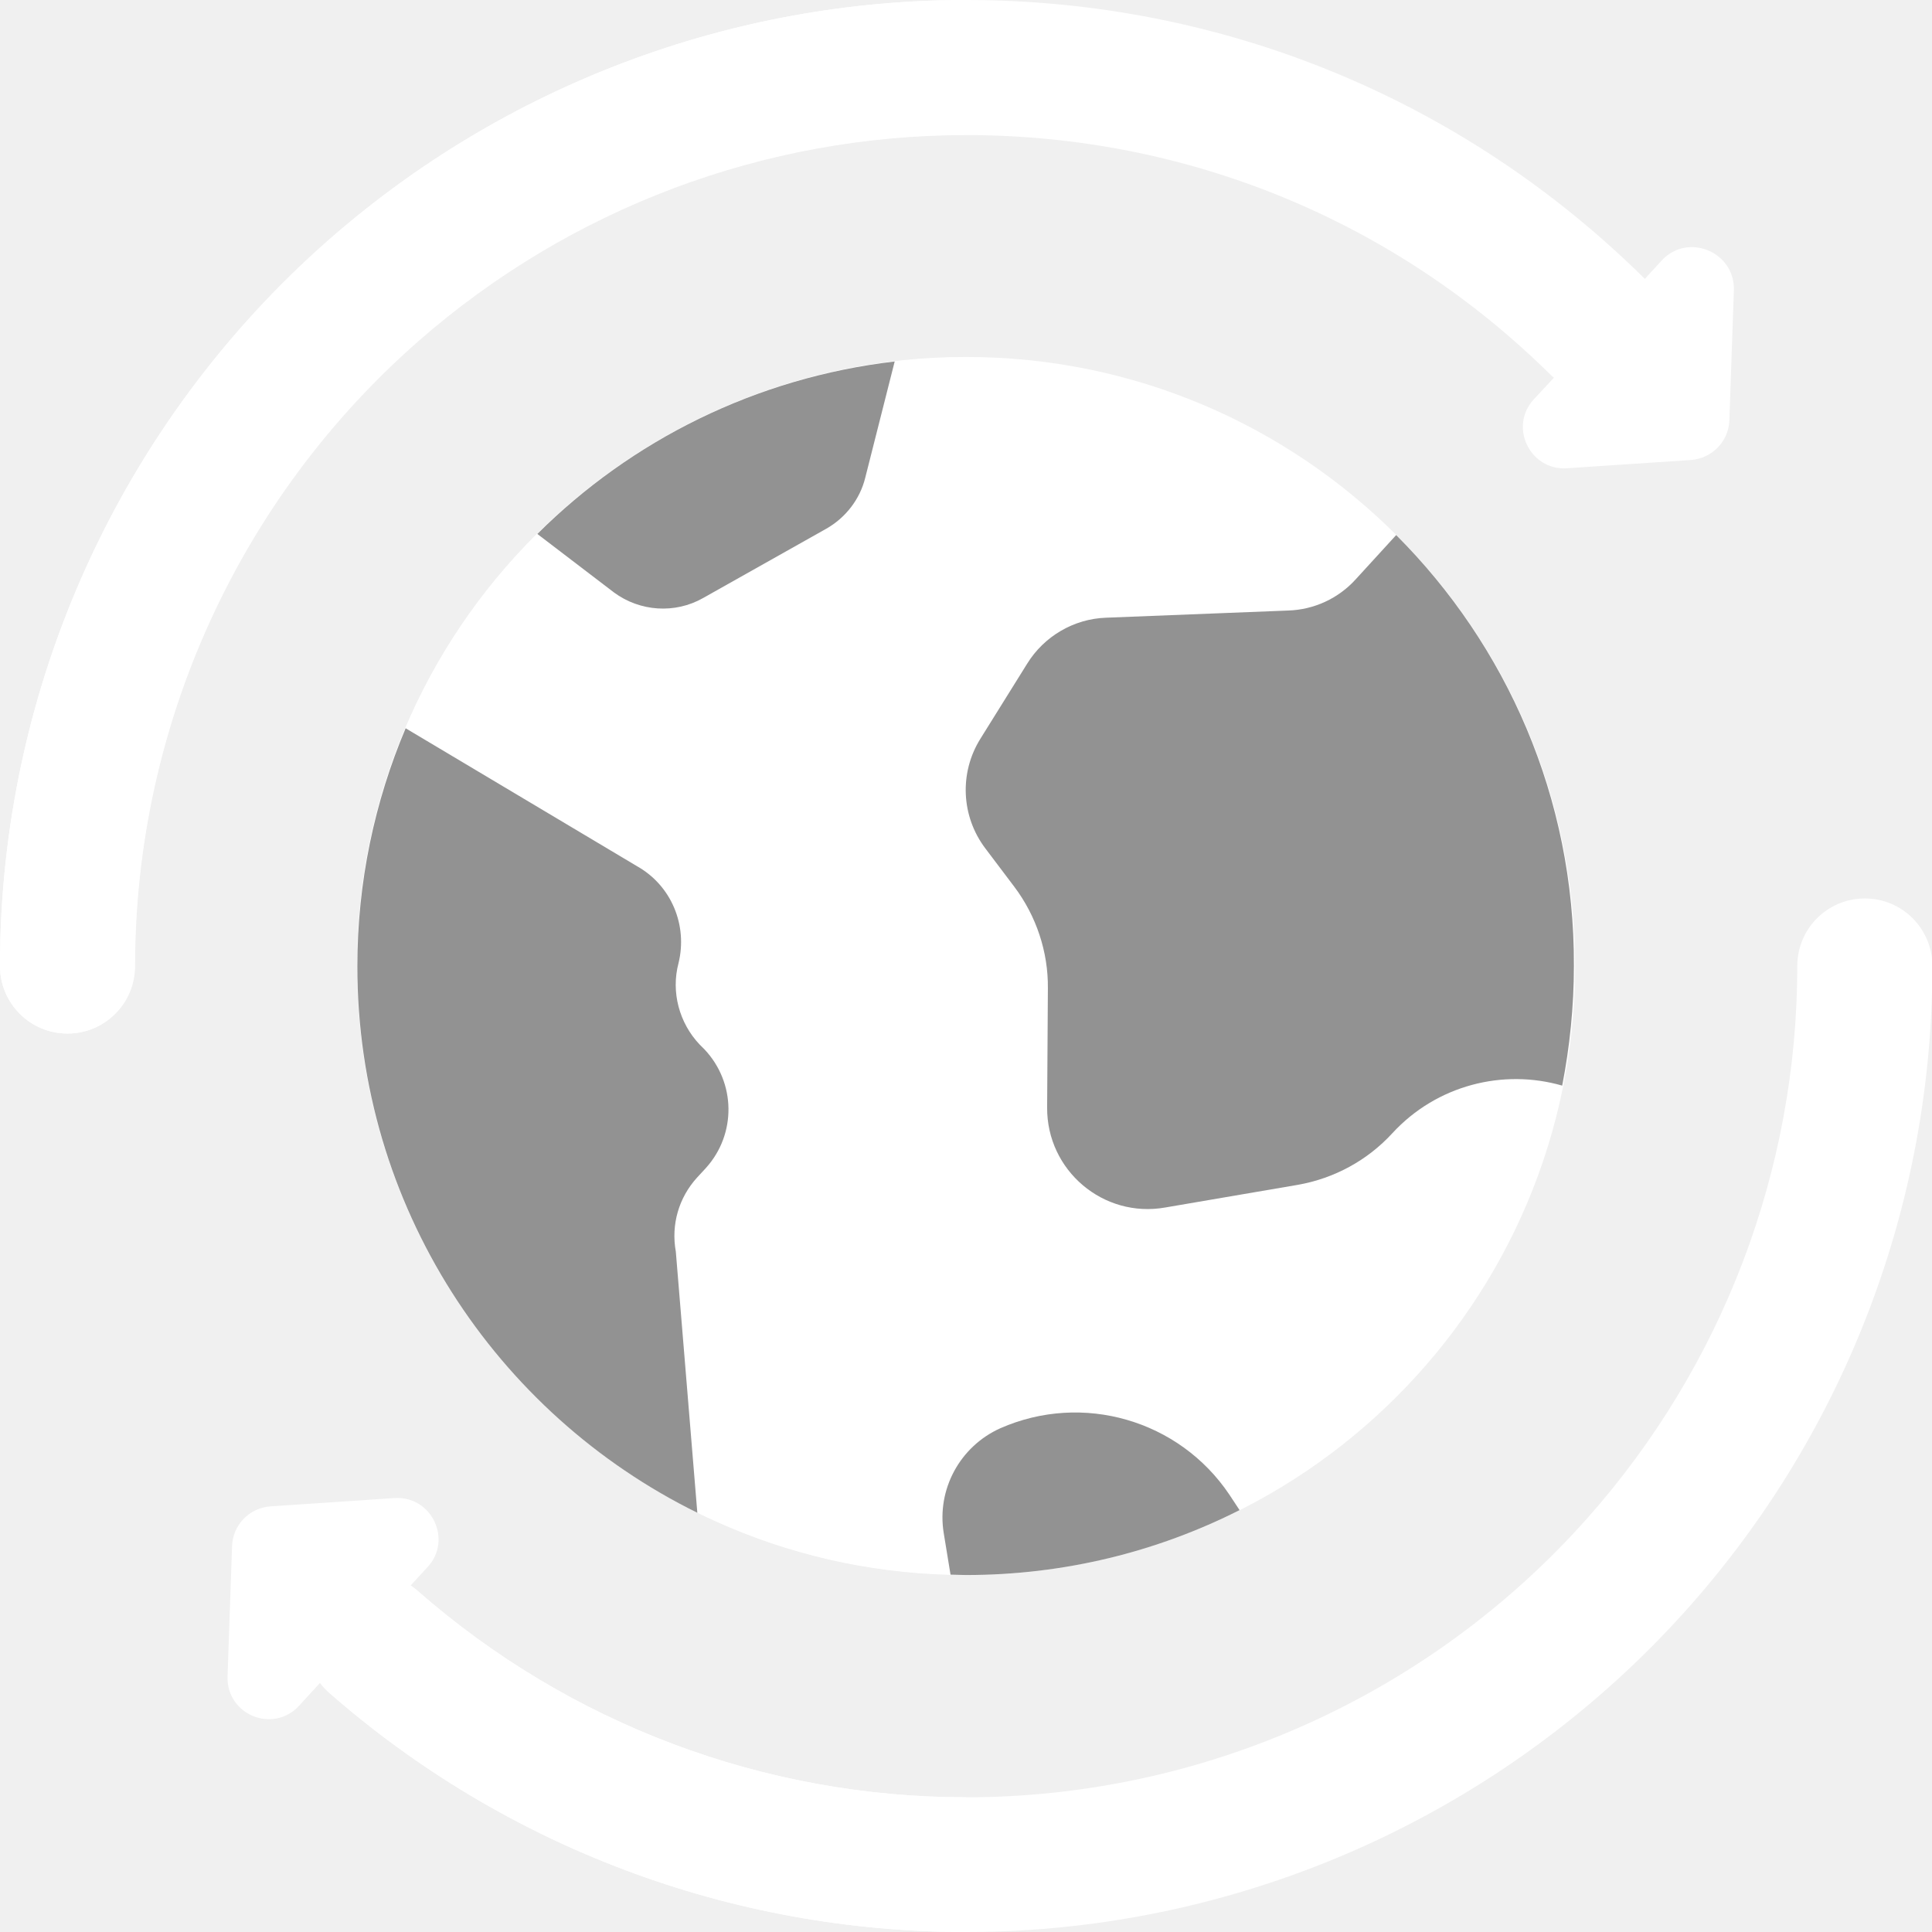
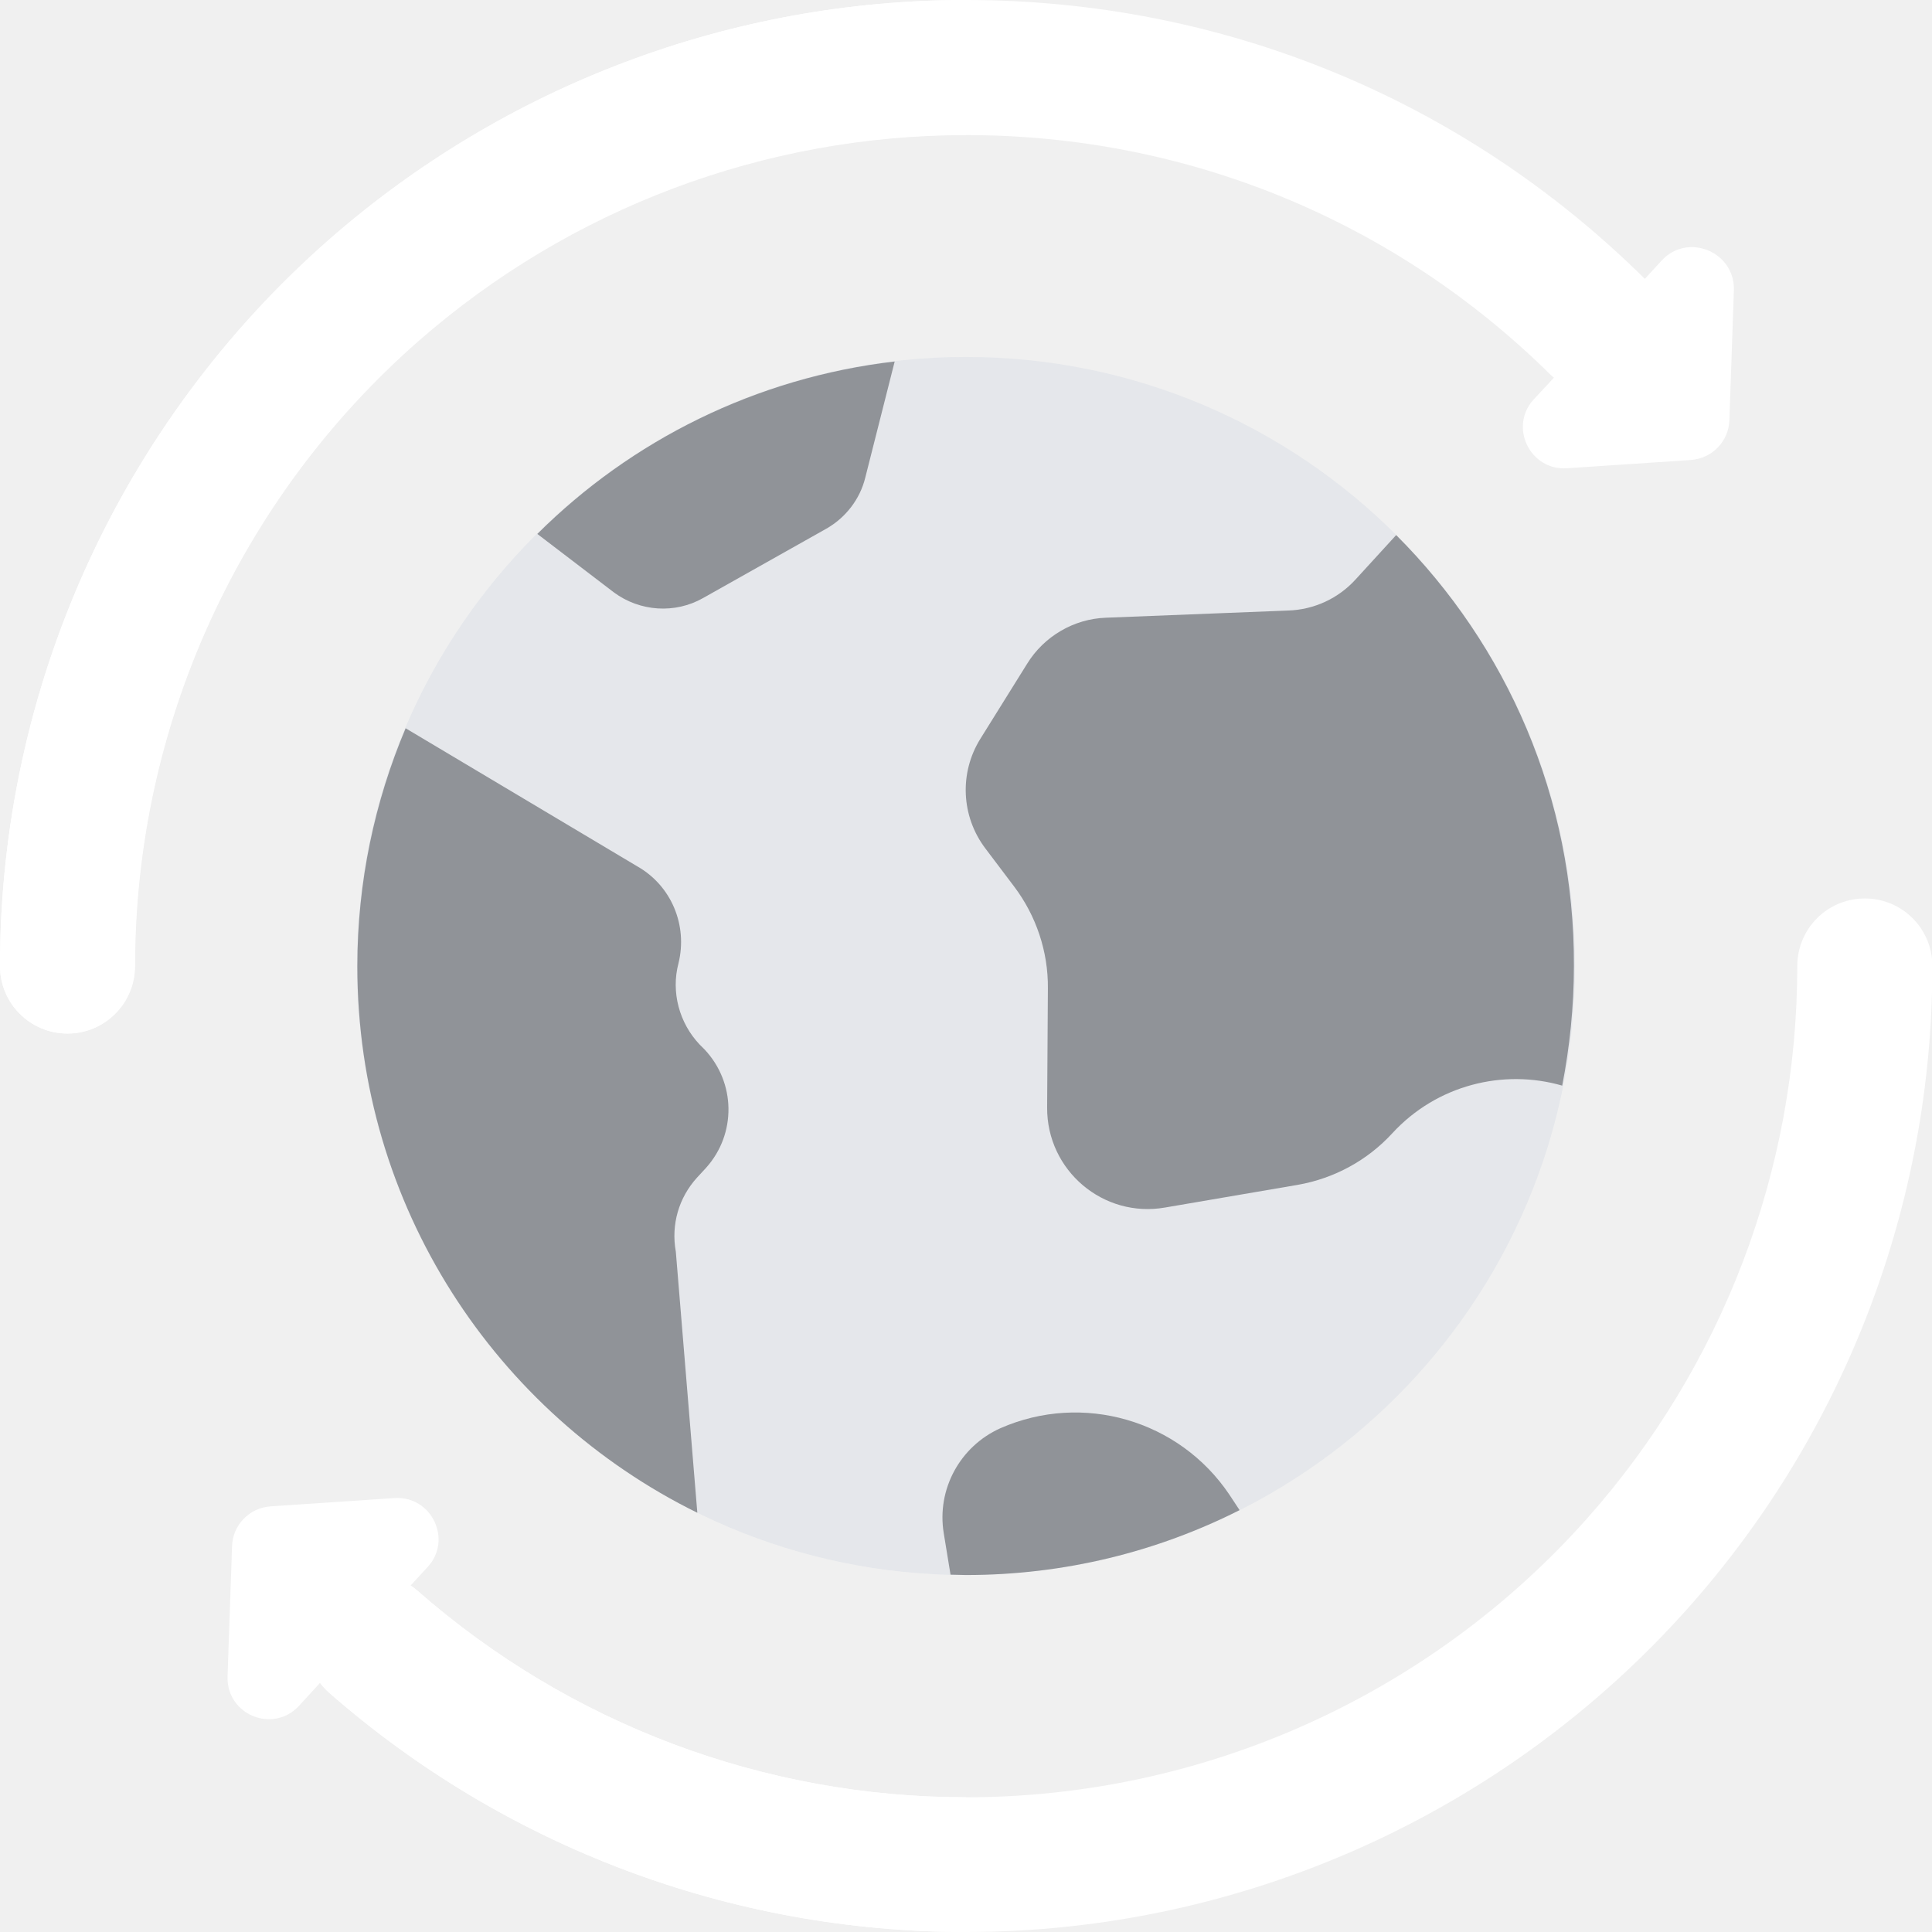
<svg xmlns="http://www.w3.org/2000/svg" version="1.1" id="Layer_1" x="0px" y="0px" viewBox="0 0 512 512" style="enable-background:new 0 0 512 512;" xml:space="preserve">
  <style type="text/css">
	.st0{fill:#FFFFFF;}
- 	.st1{fill:#929292;}
+ 	.st1{fill:#E5E7EB;}
+ 	.st2{fill:#909398;}
</style>
  <path class="st0" d="M440.4,69l-4.5,4.9C387.7,26.2,323.8,0,256,0C193.8,0,133.9,22.6,87.2,63.5C31.8,112.1,0,182.3,0,256  c0,9.9,8,17.9,17.9,17.9s17.9-8,17.9-17.9c0-63.4,27.4-123.8,75.1-165.6c40.2-35.2,91.7-54.6,145.2-54.6c58.4,0,113.5,22.6,155,63.7  c0.2,0.2,0.5,0.4,0.7,0.6l-5.3,5.7c-6.7,7.2-1.1,18.9,8.7,18.3l32.9-2.2c5.6-0.4,10-4.9,10.2-10.5l1.2-34.6  C459.7,66.7,447.3,61.6,440.4,69z" />
  <path class="st0" d="M17.9,273.9C8,273.9,0,265.9,0,256c0-73.7,31.8-143.9,87.2-192.5C133.9,22.6,193.8,0,256,0v35.7  c-53.5,0-105.1,19.4-145.2,54.6C63.1,132.2,35.7,192.6,35.7,256C35.7,265.9,27.7,273.9,17.9,273.9z" />
  <path class="st0" d="M256,512c-62.2,0-122.1-22.5-168.8-63.5c-7.4-6.5-8.2-17.8-1.6-25.2c6.5-7.4,17.8-8.2,25.2-1.6  c40.2,35.2,91.7,54.6,145.2,54.6c62.8,0,122.8-26.9,164.6-73.9C456.5,362,476.3,310,476.3,256c0-9.9,8-17.9,17.9-17.9  s17.9,8,17.9,17.9c0,62.8-23,123.2-64.7,170.1C398.8,480.7,329,512,256,512z" />
  <path class="st0" d="M110.8,421.7c-0.7-0.6-1.3-1.1-2-1.5l4.5-4.9c6.7-7.2,1.1-18.9-8.7-18.3l-32.9,2.2c-5.6,0.4-10,4.9-10.2,10.5  l-1.2,34.6c-0.3,10.1,12,15.2,18.9,7.8l5.6-6.1c0.7,0.9,1.5,1.8,2.4,2.6C133.9,489.5,193.8,512,256,512v-35.7  C202.5,476.3,151,456.9,110.8,421.7z" />
-   <circle class="st0" cx="256" cy="256" r="161.4" />
-   <path class="st0" d="M256,417.3c-89.1,0-161.3-72.2-161.3-161.3S166.9,94.7,256,94.7V417.3z" />
-   <path class="st1" d="M184.7,312.1l2.4-2.6c8.1-9,7.9-22.6-0.4-31.4l-1.3-1.3c-5.4-5.7-7.6-13.9-5.6-21.5  c2.5-10.1-1.9-20.6-10.9-25.7L107.5,193c-8.2,19.4-12.8,40.7-12.8,63.1c0,63.5,36.7,118.5,90.1,144.8l-5.7-69.2  C177.8,324.5,179.9,317.4,184.7,312.1z" />
+   <circle class="st1" cx="256" cy="256" r="161.4" />
+   <path class="st1" d="M256,417.3c-89.1,0-161.3-72.2-161.3-161.3S166.9,94.7,256,94.7V417.3z" />
+   <path class="st2" d="M184.7,312.1l2.4-2.6c8.1-9,7.9-22.6-0.4-31.4l-1.3-1.3c-5.4-5.7-7.6-13.9-5.6-21.5  c2.5-10.1-1.9-20.6-10.9-25.7L107.5,193c-8.2,19.4-12.8,40.7-12.8,63.1c0,63.5,36.7,118.5,90.1,144.8l-5.7-69.2  C177.8,324.5,179.9,317.4,184.7,312.1z" />
  <g>
-     <path class="st1" d="M370,141.8l-10.7,11.7c-4.6,5.1-11.1,8.1-18,8.3l-48.2,1.9c-8.5,0.3-16.4,4.9-20.9,12.2l-12.4,19.9   c-5.6,9-5.1,20.5,1.3,29l7.7,10.2c5.8,7.7,9,17.2,8.9,26.9l-0.2,31.6c-0.1,16.7,14.9,29.4,31.3,26.5l35.1-6   c9.7-1.7,18.5-6.5,25.1-13.7l0,0c11.8-12.8,29.4-17.1,45-12.6c2-10.3,3.1-20.9,3.1-31.7C417.3,211.4,399.2,171,370,141.8z" />
-     <path class="st1" d="M265.1,378.5L265.1,378.5c-10.7,4.8-16.9,16.2-15,27.8l1.8,11c1.4,0,2.7,0.1,4.1,0.1   c26.1,0,50.7-6.2,72.5-17.2l-2.7-4.1C312.5,376.3,286.9,368.9,265.1,378.5z" />
+     <path class="st2" d="M370,141.8l-10.7,11.7c-4.6,5.1-11.1,8.1-18,8.3l-48.2,1.9c-8.5,0.3-16.4,4.9-20.9,12.2l-12.4,19.9   c-5.6,9-5.1,20.5,1.3,29l7.7,10.2c5.8,7.7,9,17.2,8.9,26.9l-0.2,31.6c-0.1,16.7,14.9,29.4,31.3,26.5l35.1-6   c9.7-1.7,18.5-6.5,25.1-13.7l0,0c11.8-12.8,29.4-17.1,45-12.6c2-10.3,3.1-20.9,3.1-31.7C417.3,211.4,399.2,171,370,141.8z" />
+     <path class="st2" d="M265.1,378.5L265.1,378.5c-10.7,4.8-16.9,16.2-15,27.8l1.8,11c1.4,0,2.7,0.1,4.1,0.1   c26.1,0,50.7-6.2,72.5-17.2l-2.7-4.1C312.5,376.3,286.9,368.9,265.1,378.5z" />
  </g>
-   <path class="st1" d="M186.3,158.5l32.7-18.4c5.1-2.9,8.9-7.8,10.3-13.5l7.8-30.8c-36.8,4.3-69.8,20.9-94.7,45.7l20.3,15.5  C169.6,162.1,178.9,162.7,186.3,158.5z" />
+   <path class="st2" d="M186.3,158.5l32.7-18.4c5.1-2.9,8.9-7.8,10.3-13.5l7.8-30.8c-36.8,4.3-69.8,20.9-94.7,45.7l20.3,15.5  C169.6,162.1,178.9,162.7,186.3,158.5z" />
</svg>
